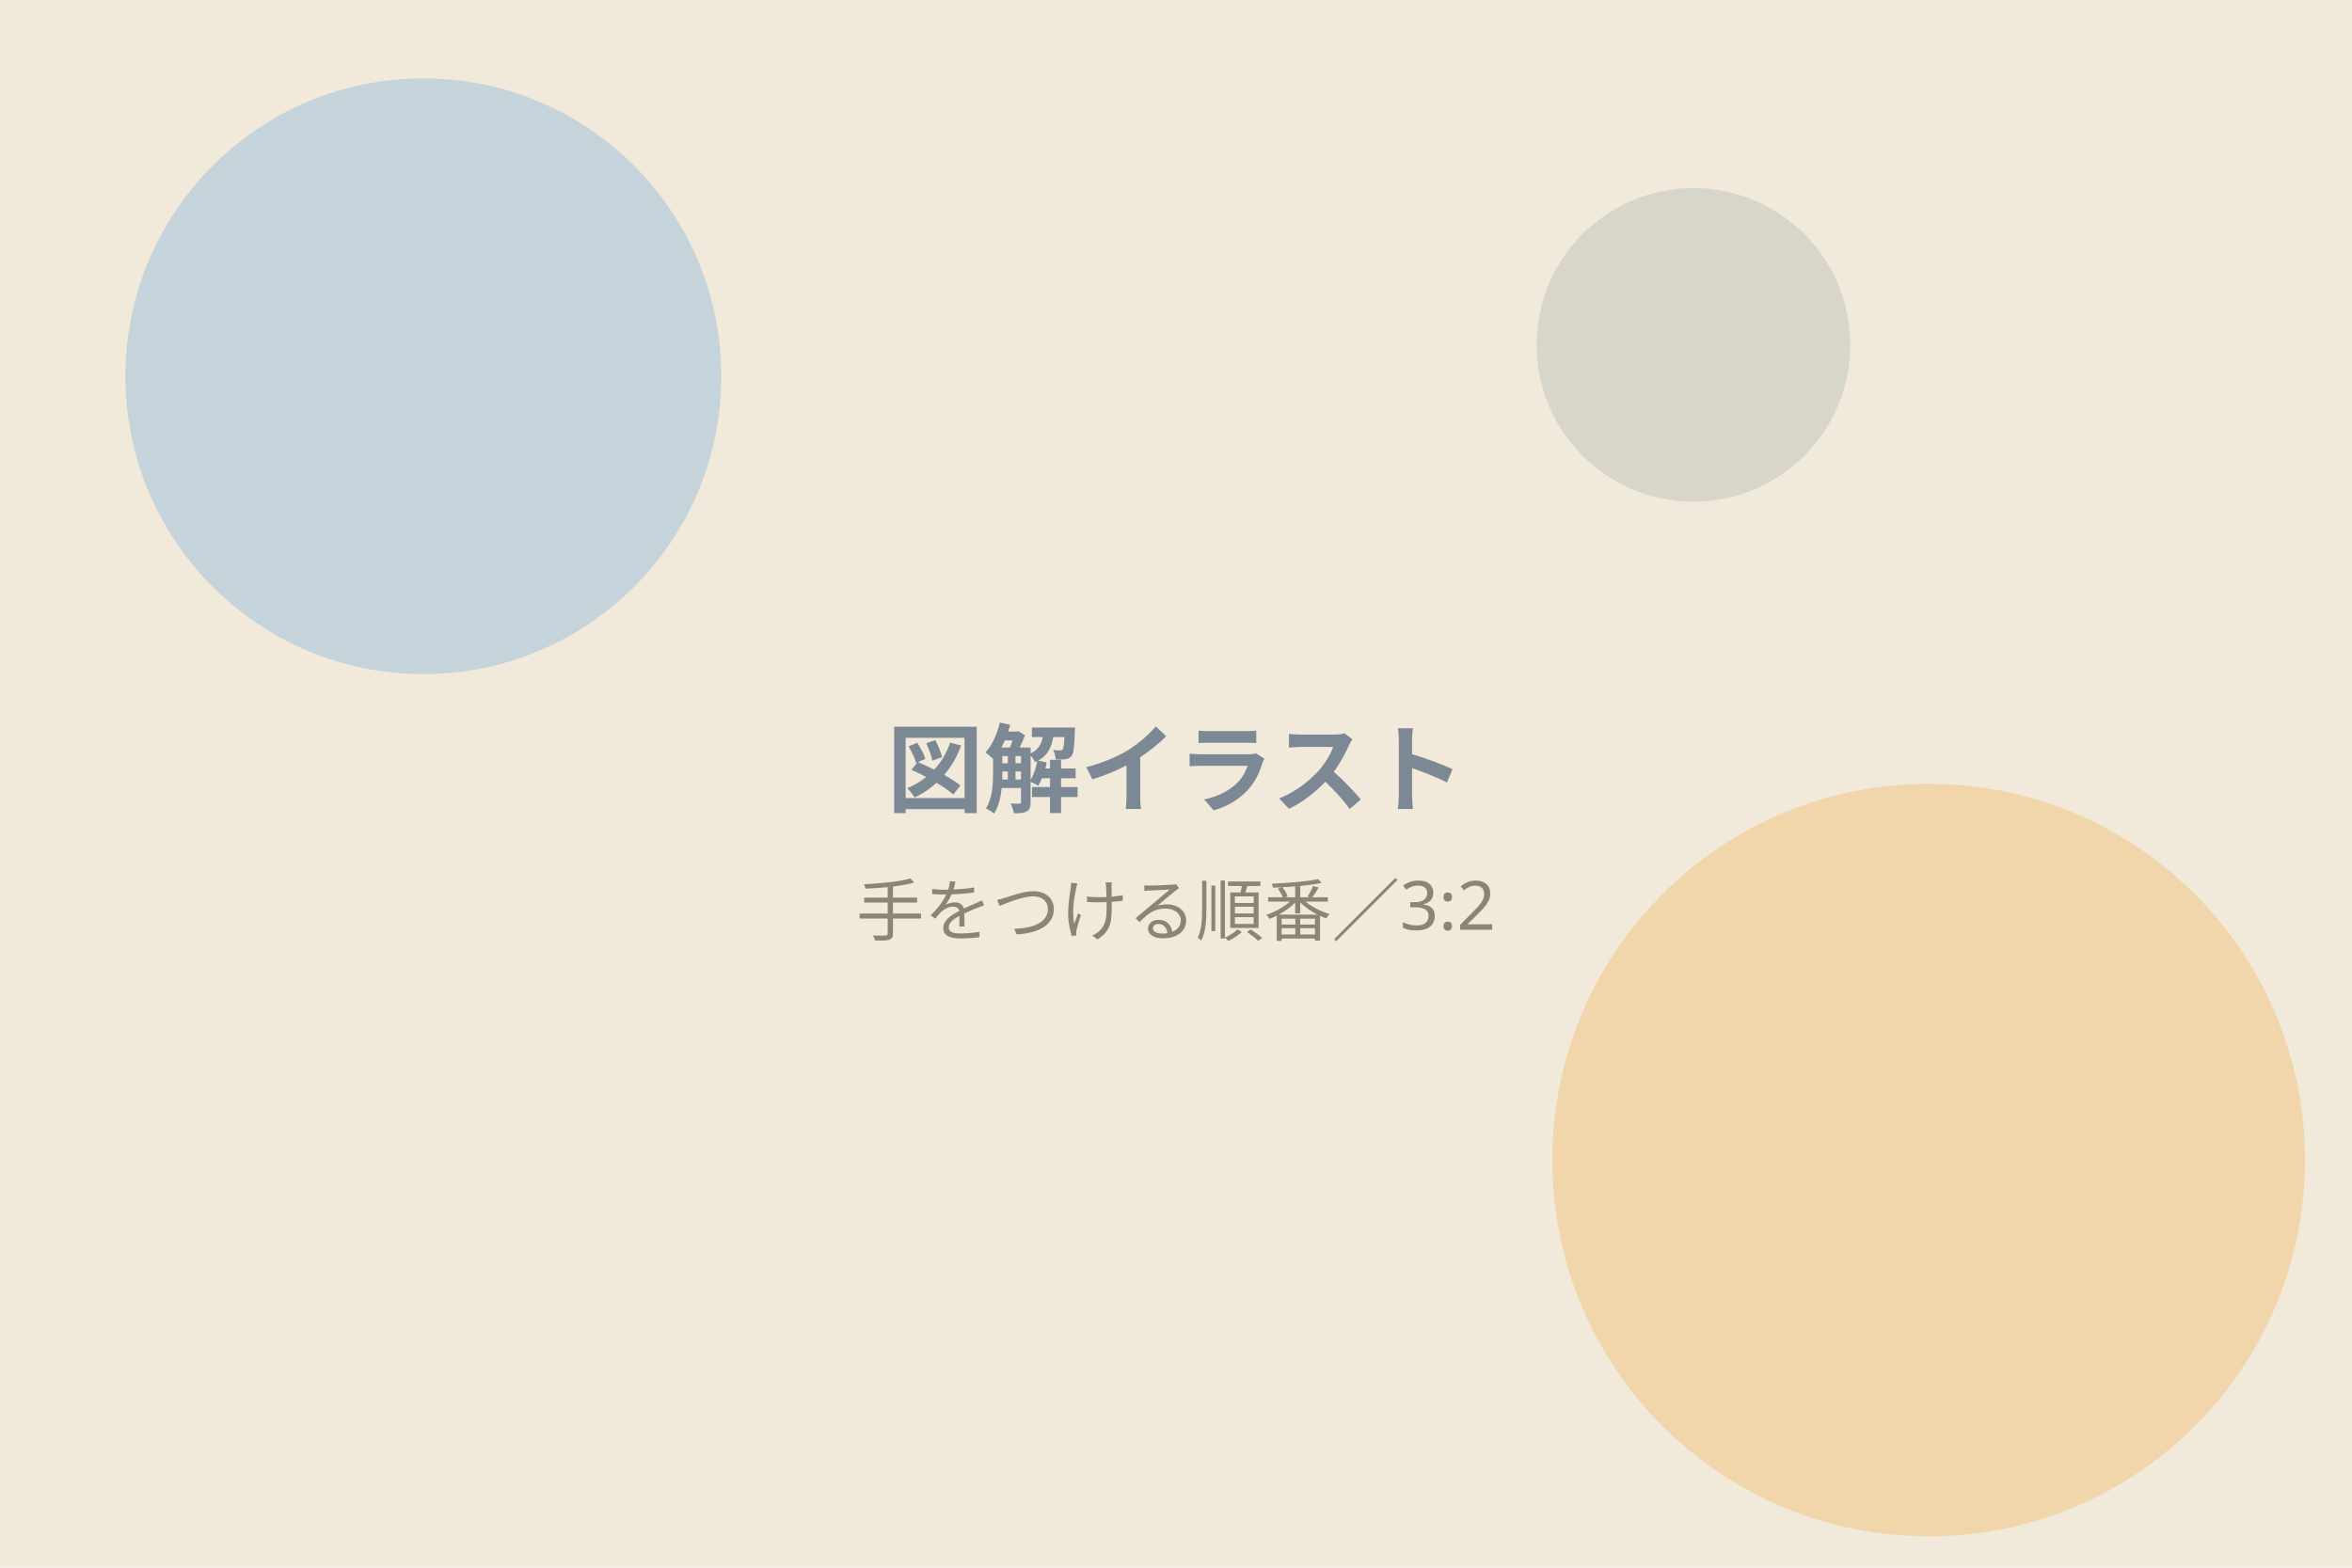
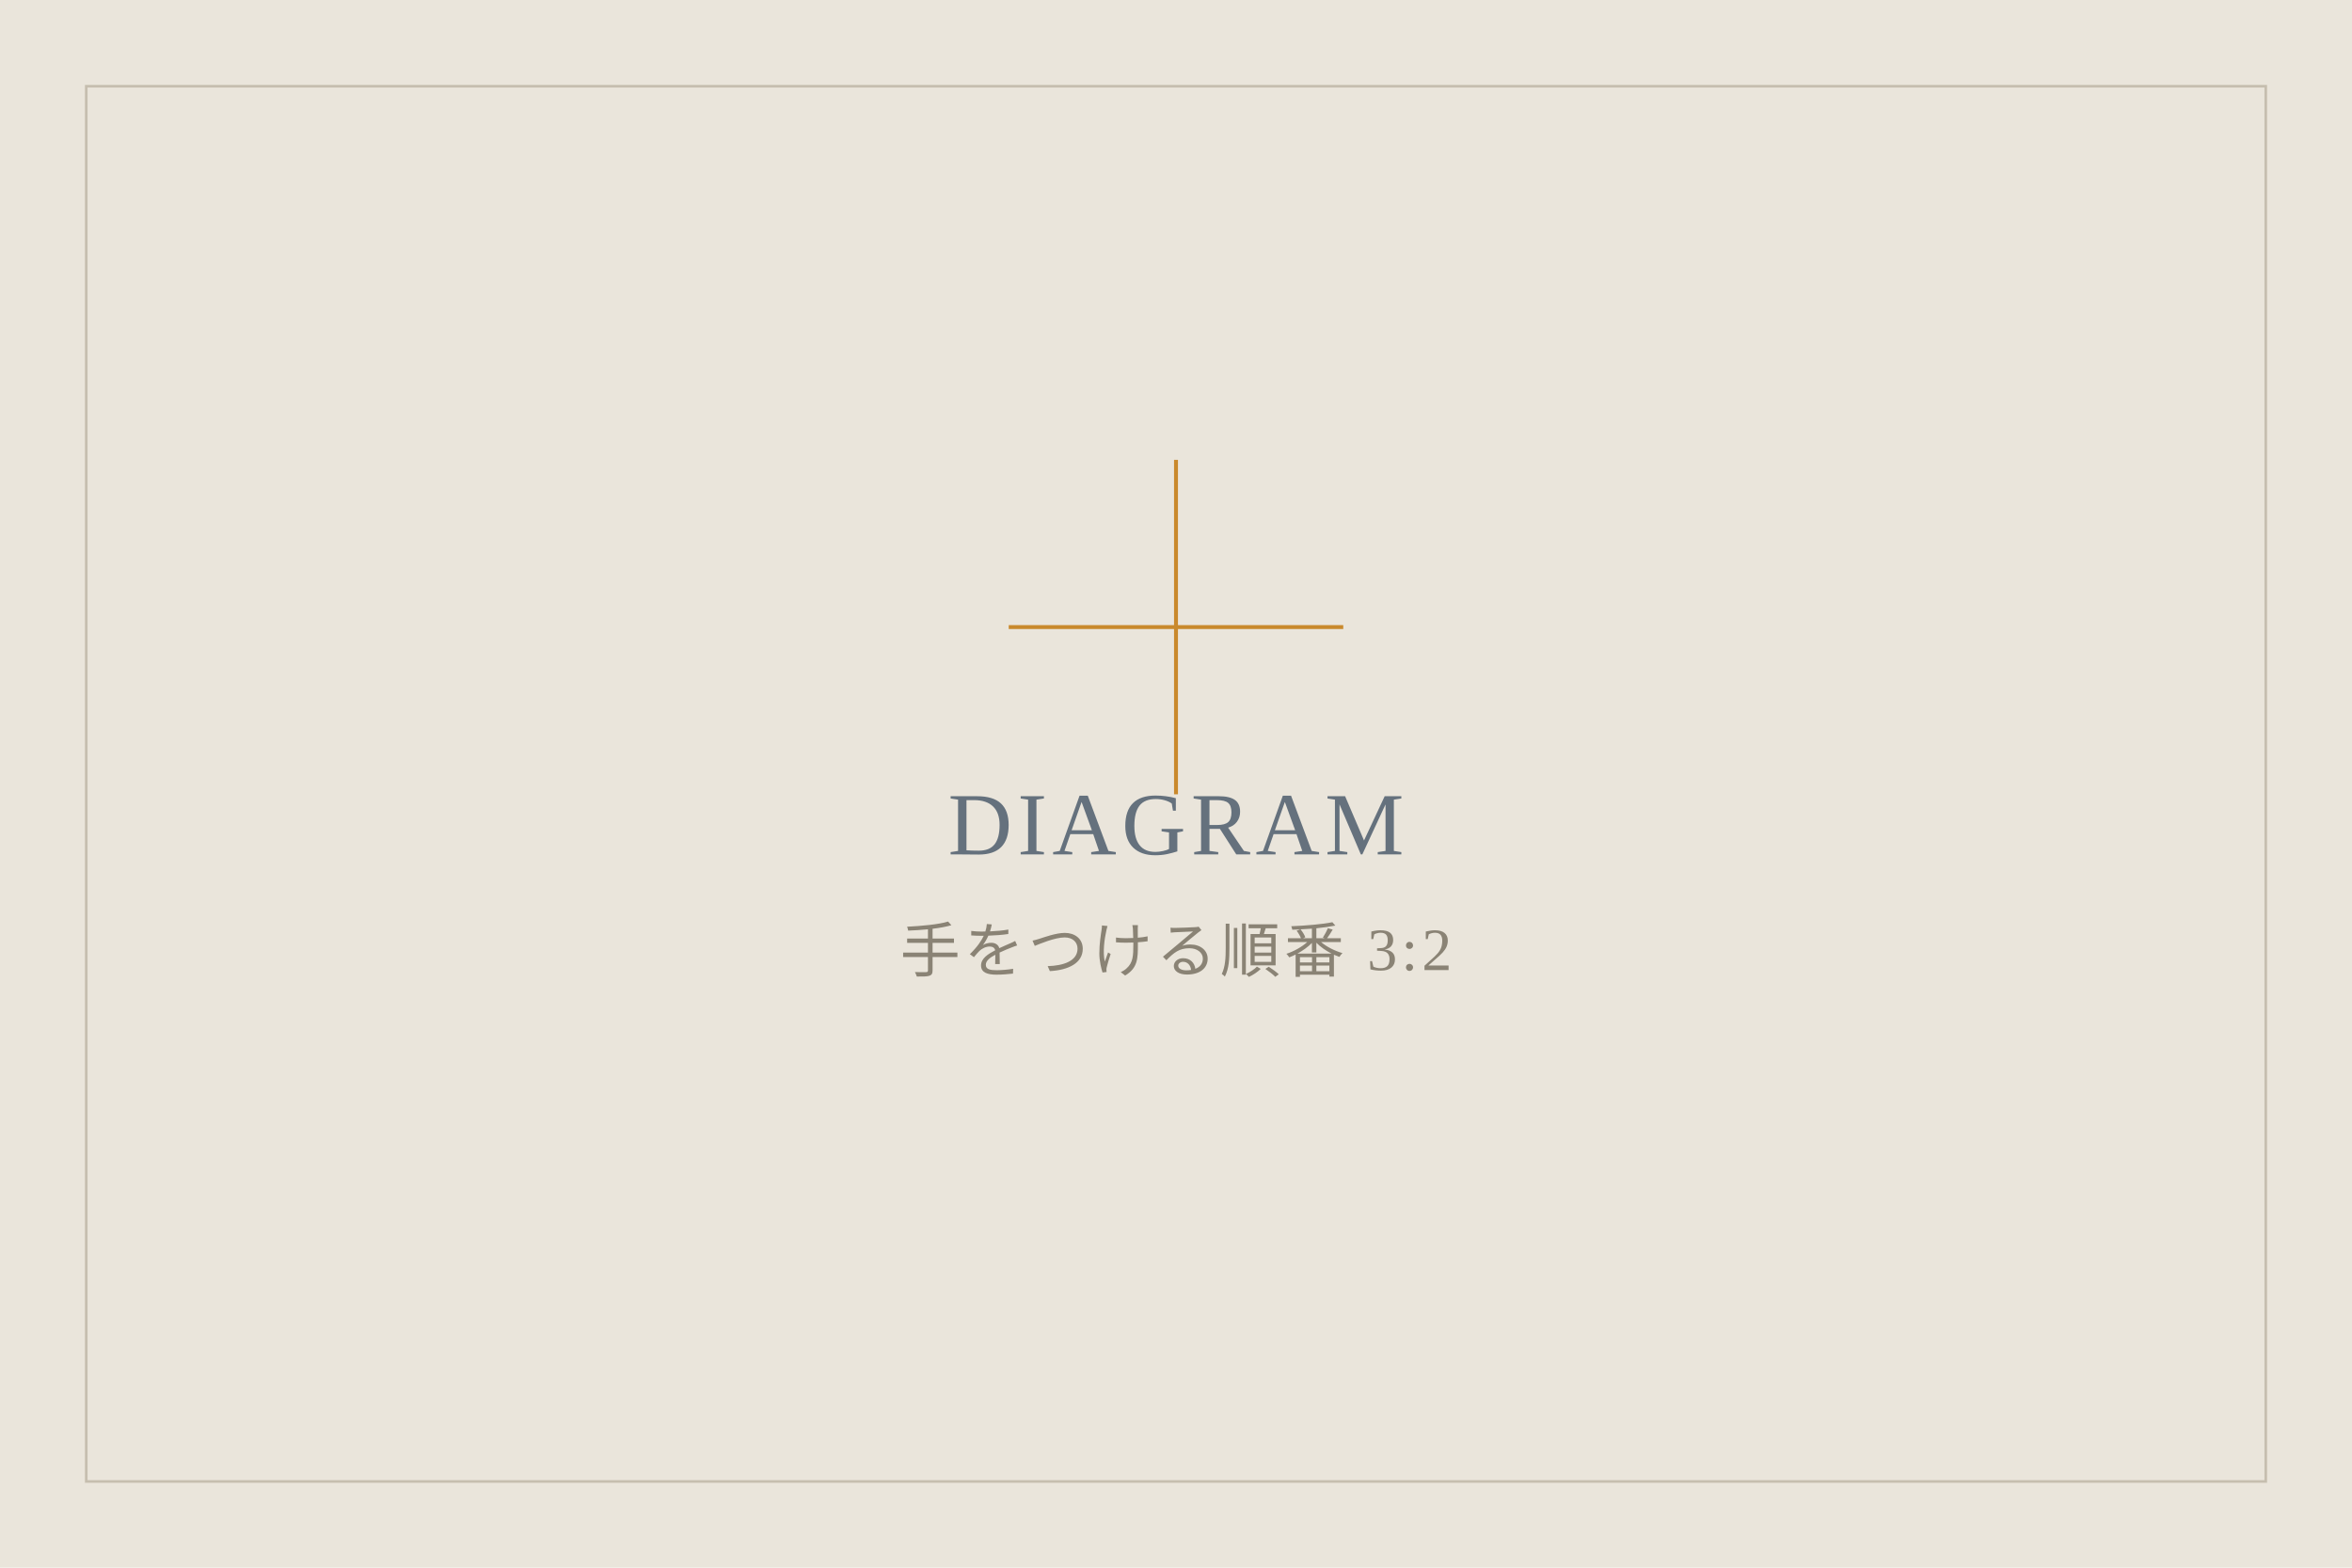
- <svg xmlns="http://www.w3.org/2000/svg" viewBox="0 0 900 600" width="900" height="600" role="img" aria-label="図解イラスト（準備中）">
-   <rect width="900" height="600" fill="#F1E9DA" />
-   <circle cx="162" cy="144" r="114" fill="#7FB2DD" opacity=".38" />
-   <circle cx="738" cy="444" r="144" fill="#F2A73B" opacity=".30" />
-   <circle cx="648" cy="132" r="60" fill="#1B3A5C" opacity=".12" />
-   <text x="450" y="308" text-anchor="middle" fill="#1B3A5C" opacity=".55" font-family="system-ui, sans-serif" font-size="37" font-weight="700">図解イラスト</text>
-   <text x="450" y="358" text-anchor="middle" fill="#8C8474" font-family="system-ui, sans-serif" font-size="26">手をつける順番／3:2</text>
+ <svg xmlns="http://www.w3.org/2000/svg" viewBox="0 0 900 600" width="900" height="600" role="img" aria-label="DIAGRAM（準備中）">
+   <rect width="900" height="600" fill="#EAE5DB" />
+   <rect x="33" y="33" width="834" height="534" fill="none" stroke="#C6BEAF" stroke-width="1" />
+   <path d="M386 240 H514 M450 176 V304" stroke="#C9892C" stroke-width="1.5" />
+   <text x="450" y="327" text-anchor="middle" fill="#132A44" opacity=".62" font-family="Georgia, 'Times New Roman', serif" font-size="34" letter-spacing="2">DIAGRAM</text>
+   <text x="450" y="372" text-anchor="middle" fill="#8A8375" font-family="Georgia, 'Times New Roman', serif" font-size="23" letter-spacing="1.5">手をつける順番  3:2</text>
</svg>
